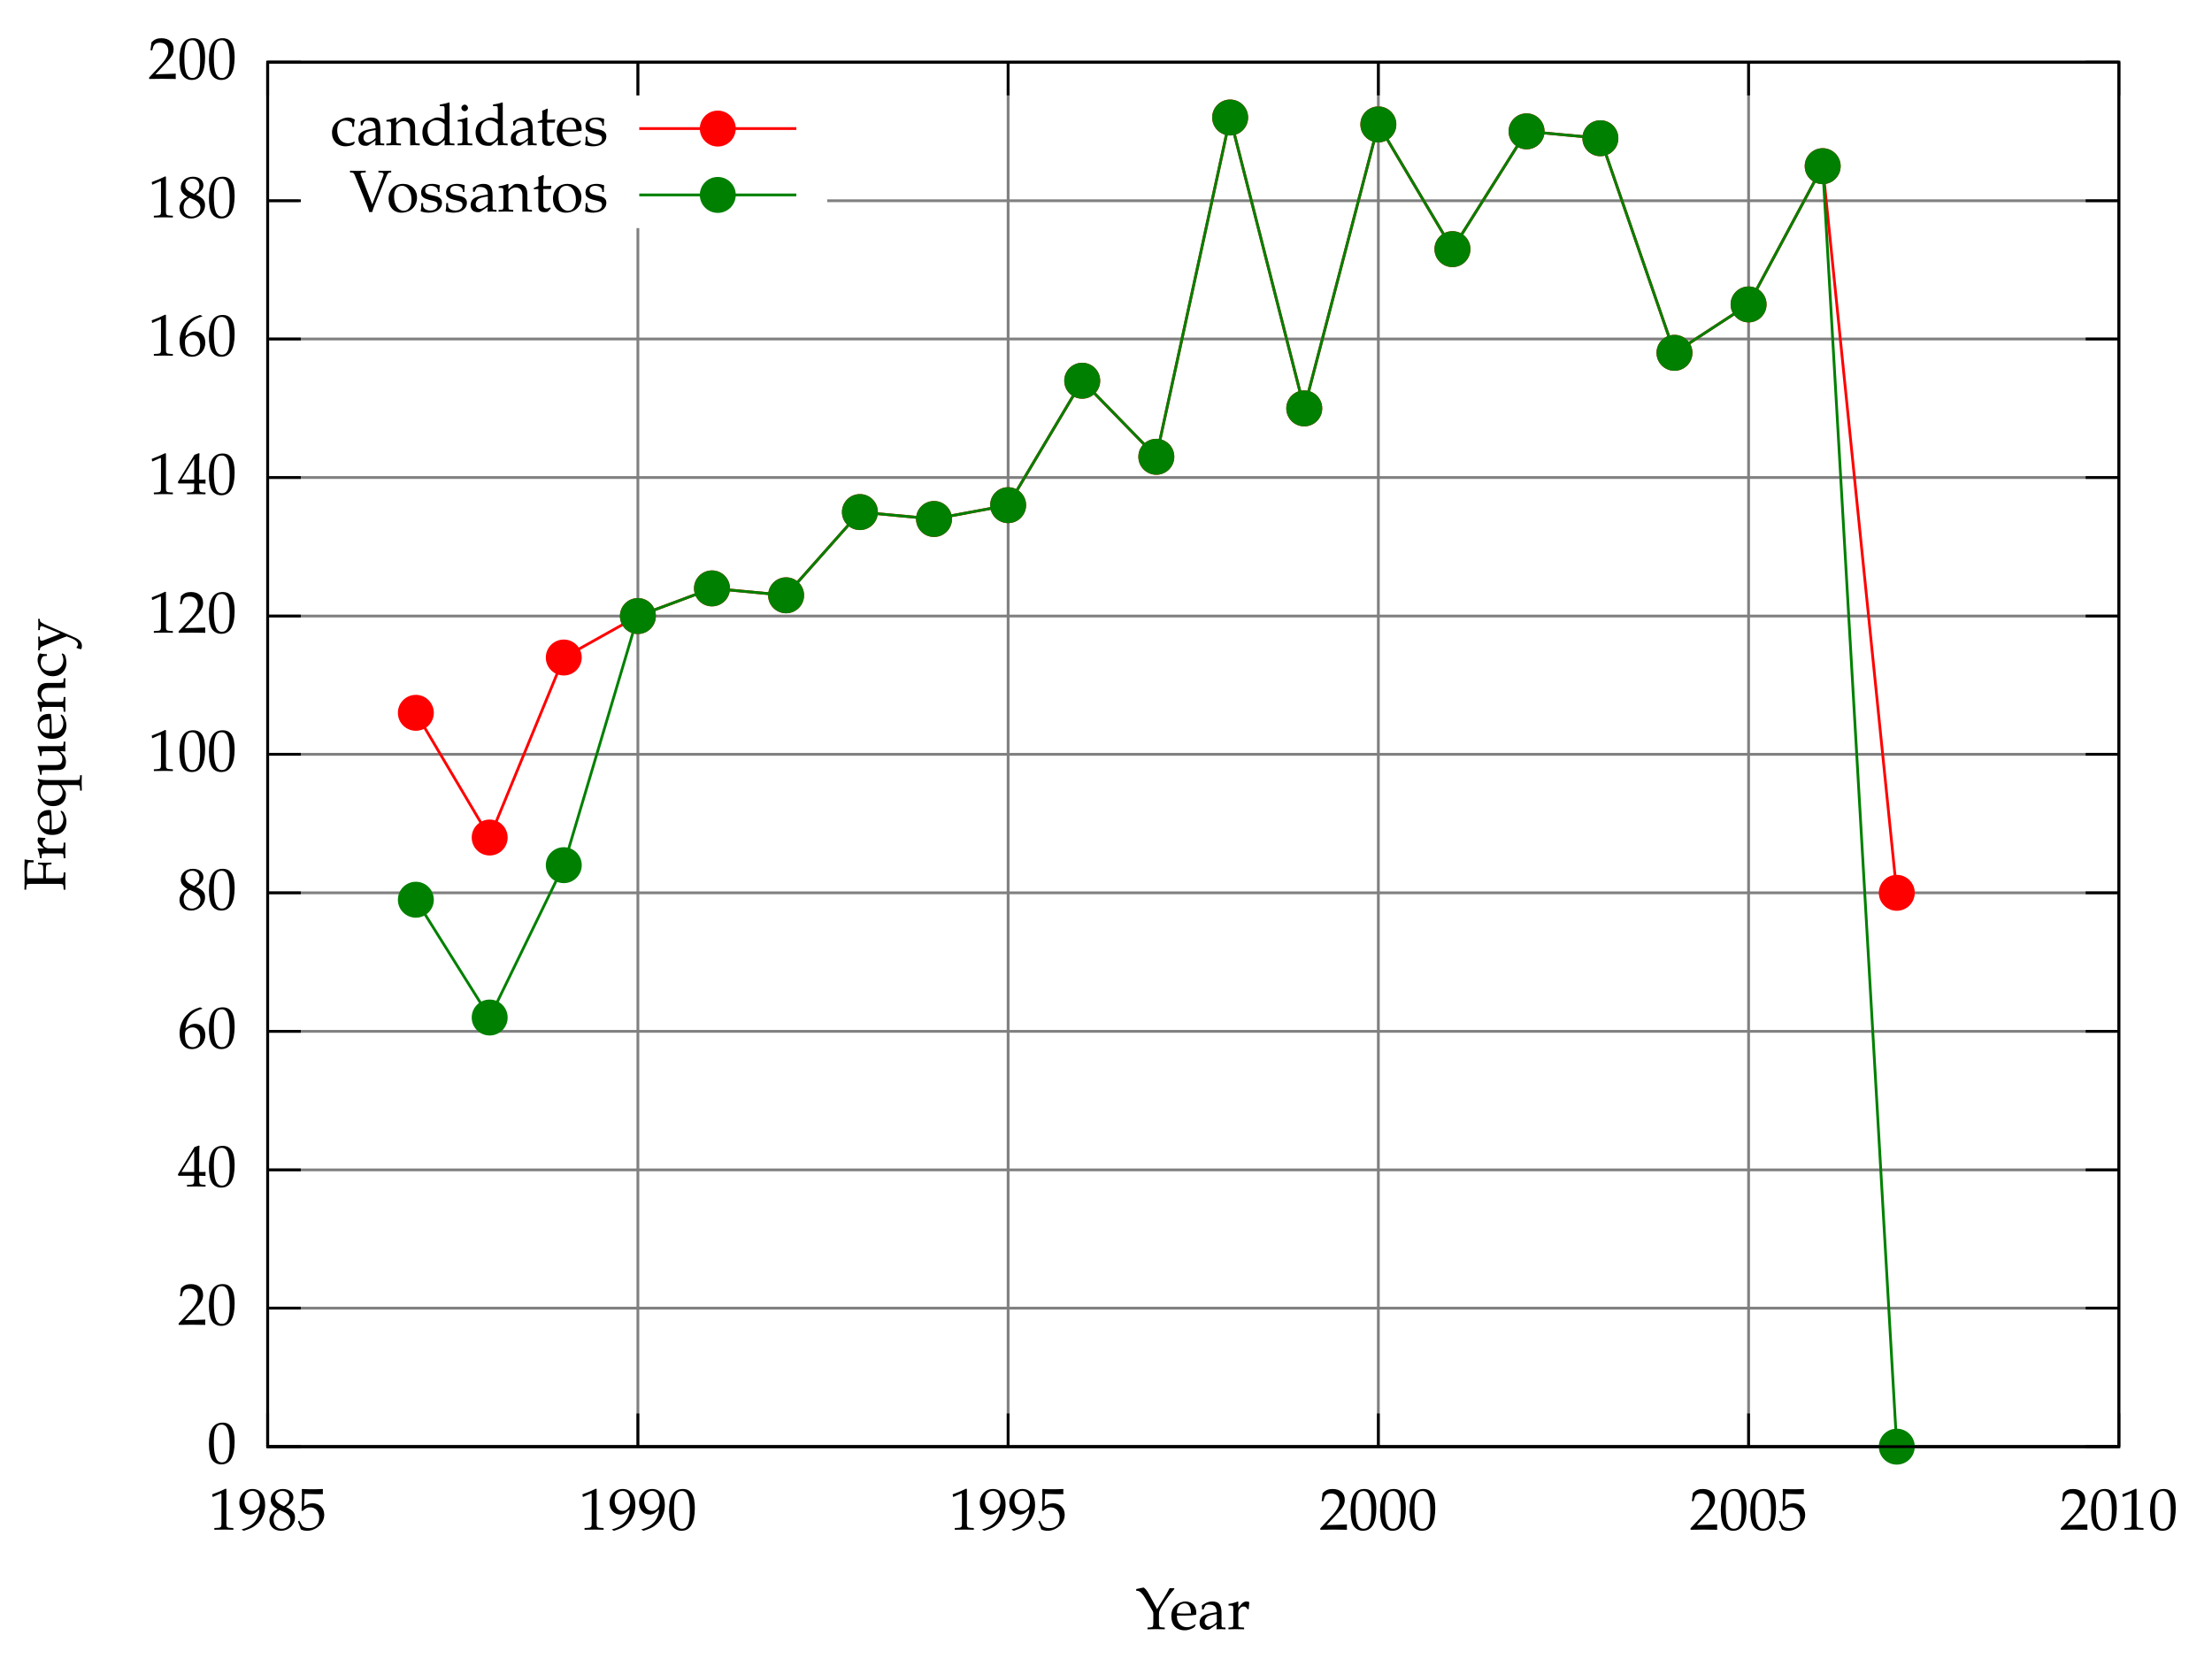
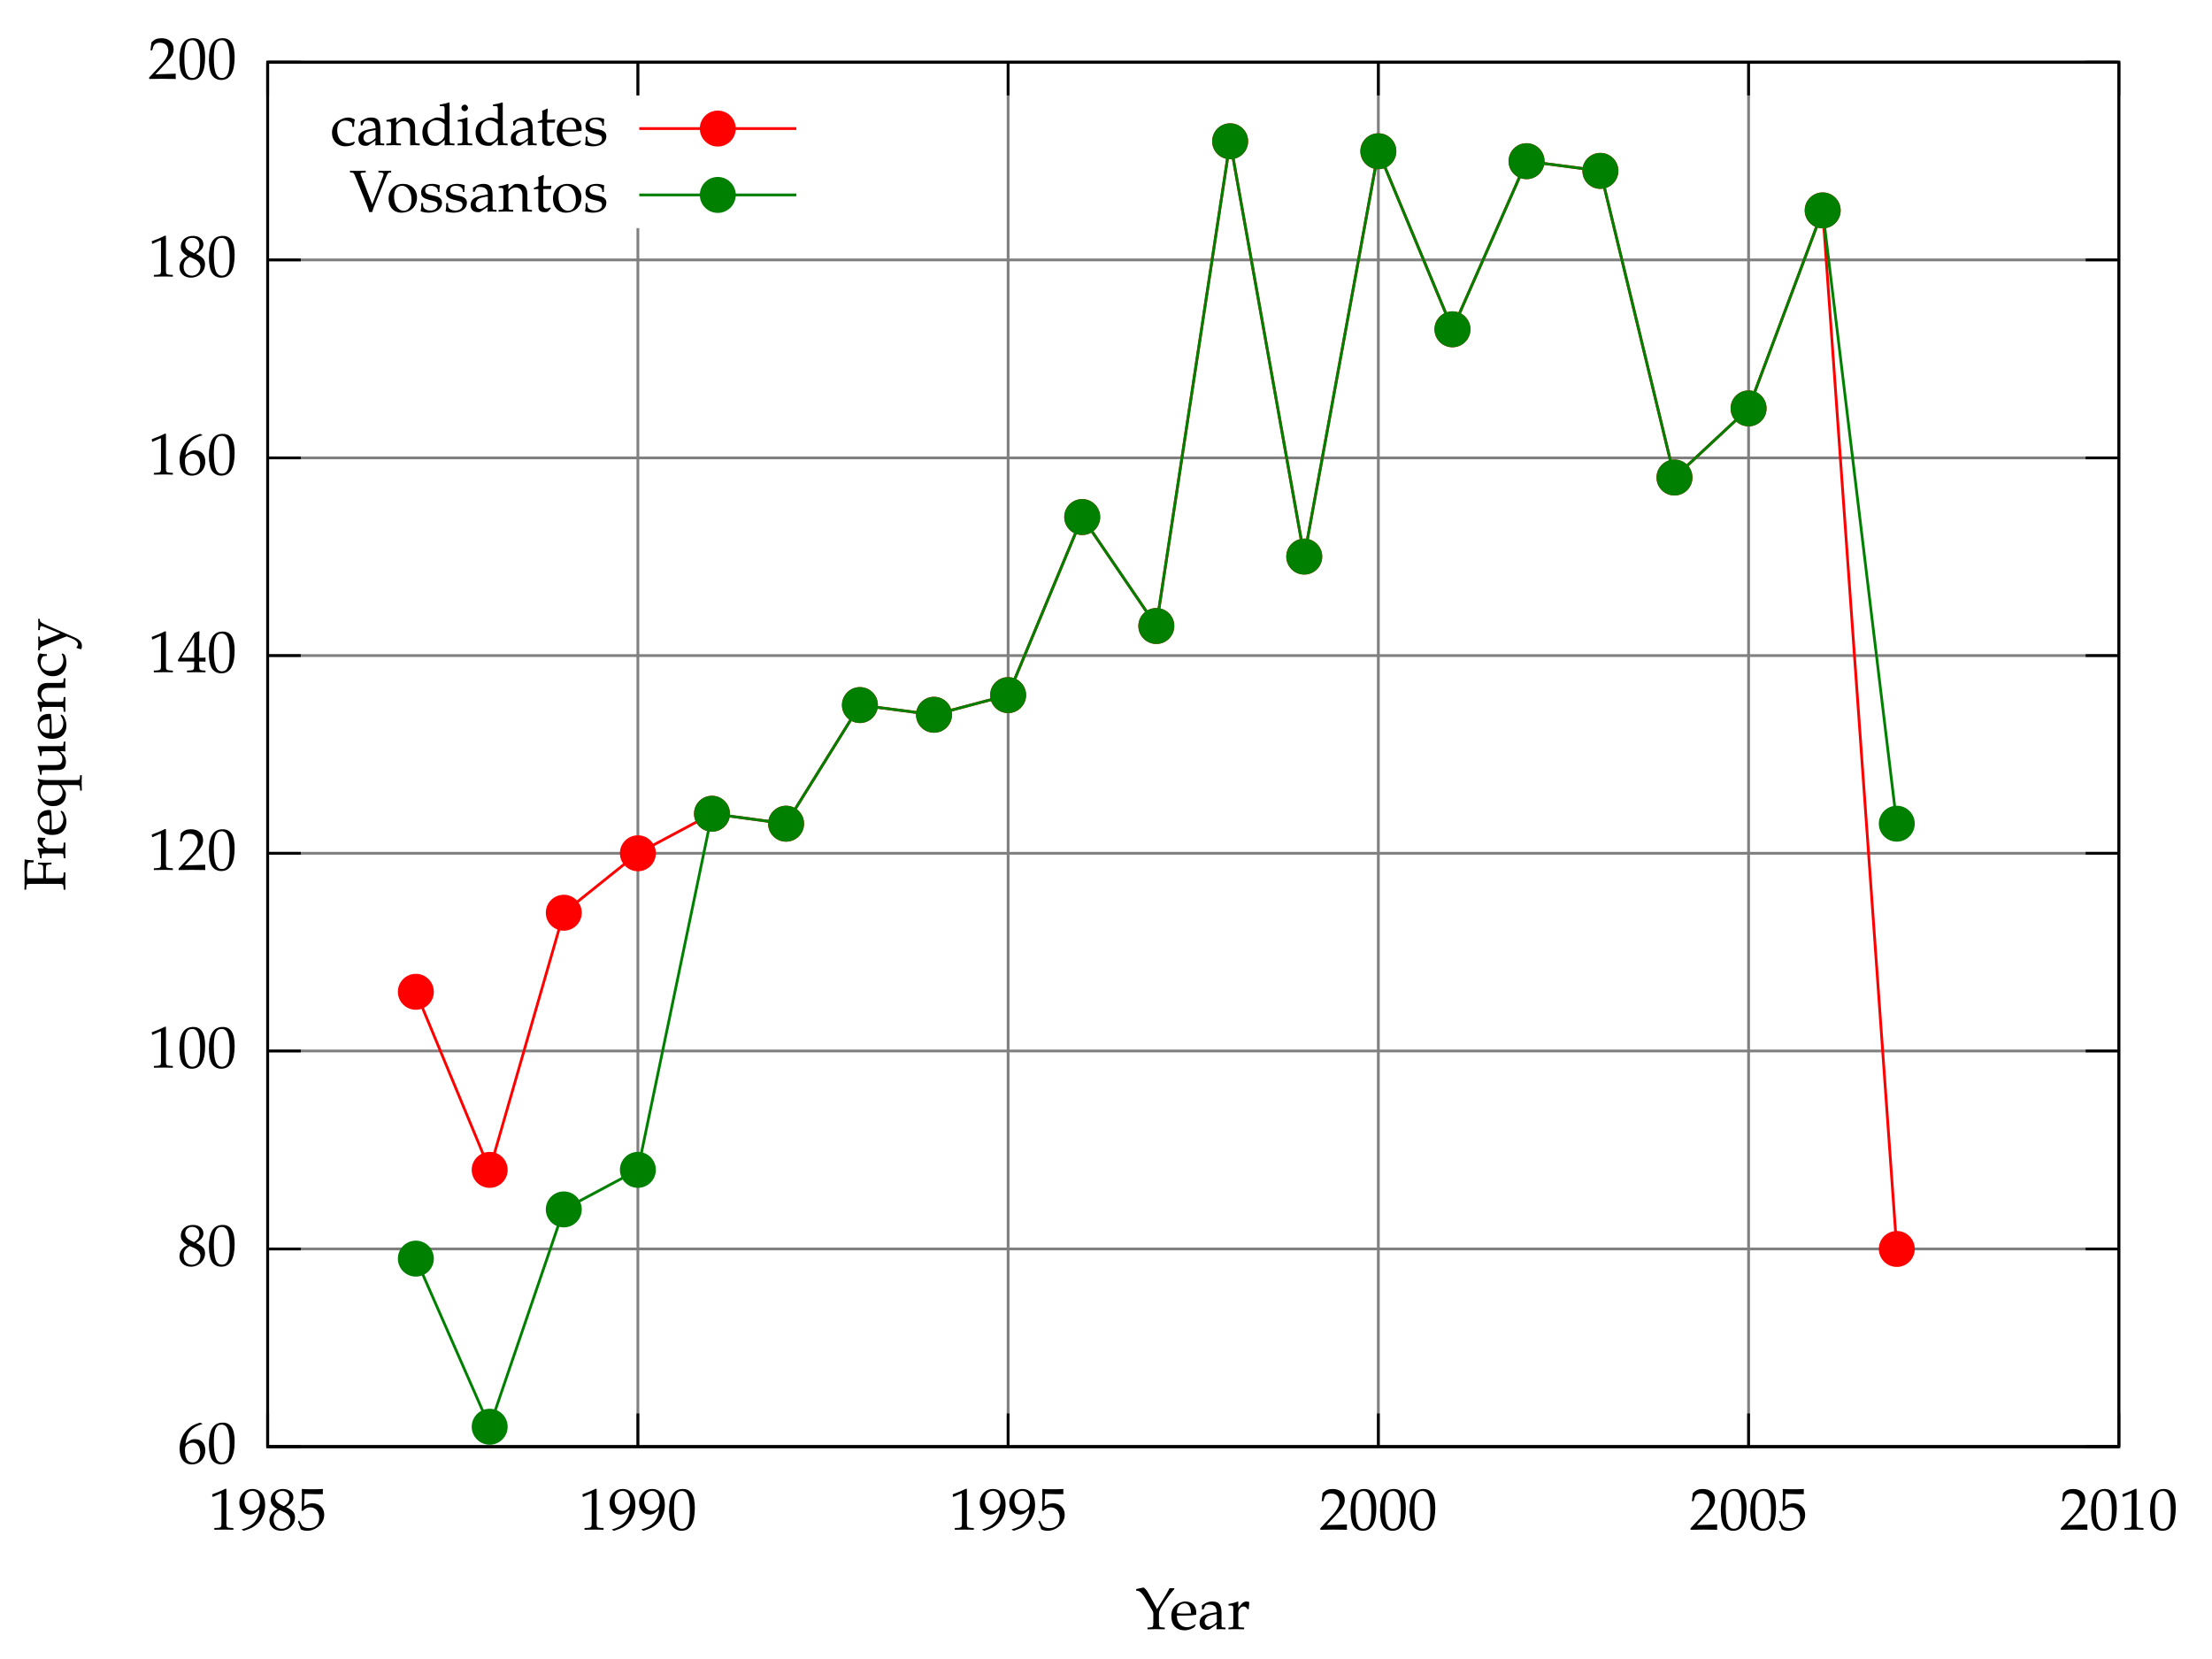
<svg xmlns="http://www.w3.org/2000/svg" xmlns:xlink="http://www.w3.org/1999/xlink" viewBox="0 0 800 600">
  <g id="gnuplot_canvas">
    <rect x="0" y="0" width="800" height="600" fill="none" />
    <defs>
      <circle id="gpDot" r="0.5" stroke-width="0.5" />
      <path id="gpPt0" stroke-width="0.167" stroke="currentColor" d="M-1,0 h2 M0,-1 v2" />
      <path id="gpPt1" stroke-width="0.167" stroke="currentColor" d="M-1,-1 L1,1 M1,-1 L-1,1" />
      <path id="gpPt2" stroke-width="0.167" stroke="currentColor" d="M-1,0 L1,0 M0,-1 L0,1 M-1,-1 L1,1 M-1,1 L1,-1" />
      <rect id="gpPt3" stroke-width="0.167" stroke="currentColor" x="-1" y="-1" width="2" height="2" />
      <rect id="gpPt4" stroke-width="0.167" stroke="currentColor" fill="currentColor" x="-1" y="-1" width="2" height="2" />
      <circle id="gpPt5" stroke-width="0.167" stroke="currentColor" cx="0" cy="0" r="1" />
      <use xlink:href="#gpPt5" id="gpPt6" fill="currentColor" stroke="none" />
      <path id="gpPt7" stroke-width="0.167" stroke="currentColor" d="M0,-1.33 L-1.33,0.67 L1.33,0.67 z" />
      <use xlink:href="#gpPt7" id="gpPt8" fill="currentColor" stroke="none" />
      <use xlink:href="#gpPt7" id="gpPt9" stroke="currentColor" transform="rotate(180)" />
      <use xlink:href="#gpPt9" id="gpPt10" fill="currentColor" stroke="none" />
      <use xlink:href="#gpPt3" id="gpPt11" stroke="currentColor" transform="rotate(45)" />
      <use xlink:href="#gpPt11" id="gpPt12" fill="currentColor" stroke="none" />
      <filter id="greybox" filterUnits="objectBoundingBox" x="0" y="0" height="1" width="1">
        <feFlood flood-color="lightgrey" flood-opacity="1" result="grey" />
        <feComposite in="SourceGraphic" in2="grey" operator="atop" />
      </filter>
    </defs>
    <g style="fill:none; color:white; stroke:black; stroke-width:1.00; stroke-linecap:butt; stroke-linejoin:miter">
</g>
    <g style="fill:none; color:black; stroke:currentColor; stroke-width:1.00; stroke-linecap:butt; stroke-linejoin:miter">
</g>
    <g style="fill:none; color:red; stroke:currentColor; stroke-width:1.00; stroke-linecap:butt; stroke-linejoin:miter">
      <path stroke="gray" class="gridline" d="M96.8,523.2 L766.3,523.2  " />
    </g>
    <g style="fill:none; color:black; stroke:currentColor; stroke-width:1.00; stroke-linecap:butt; stroke-linejoin:miter">
      <path stroke="black" d="M96.8,523.2 L108.8,523.2 M766.3,523.2 L754.3,523.2  " />
      <g transform="translate(85.6,529.2)" style="stroke:none; fill:black; font-family:Palatino Linotype, Book Antiqua, Palatino, FreeSerif, serif; font-size:16.00pt; text-anchor:end">
        <text>
-           <tspan> 0</tspan>
-         </text>
-       </g>
-     </g>
-     <g style="fill:none; color:red; stroke:currentColor; stroke-width:1.00; stroke-linecap:butt; stroke-linejoin:miter">
-       <path stroke="gray" class="gridline" d="M96.8,473.1 L766.3,473.1  " />
-     </g>
-     <g style="fill:none; color:black; stroke:currentColor; stroke-width:1.00; stroke-linecap:butt; stroke-linejoin:miter">
-       <path stroke="black" d="M96.8,473.1 L108.8,473.1 M766.3,473.1 L754.3,473.1  " />
-       <g transform="translate(85.6,479.1)" style="stroke:none; fill:black; font-family:Palatino Linotype, Book Antiqua, Palatino, FreeSerif, serif; font-size:16.00pt; text-anchor:end">
-         <text>
-           <tspan> 20</tspan>
-         </text>
-       </g>
-     </g>
-     <g style="fill:none; color:red; stroke:currentColor; stroke-width:1.00; stroke-linecap:butt; stroke-linejoin:miter">
-       <path stroke="gray" class="gridline" d="M96.8,423.1 L766.3,423.1  " />
-     </g>
-     <g style="fill:none; color:black; stroke:currentColor; stroke-width:1.00; stroke-linecap:butt; stroke-linejoin:miter">
-       <path stroke="black" d="M96.8,423.1 L108.8,423.1 M766.3,423.1 L754.3,423.1  " />
-       <g transform="translate(85.6,429.1)" style="stroke:none; fill:black; font-family:Palatino Linotype, Book Antiqua, Palatino, FreeSerif, serif; font-size:16.00pt; text-anchor:end">
-         <text>
-           <tspan> 40</tspan>
-         </text>
-       </g>
-     </g>
-     <g style="fill:none; color:red; stroke:currentColor; stroke-width:1.00; stroke-linecap:butt; stroke-linejoin:miter">
-       <path stroke="gray" class="gridline" d="M96.8,373.0 L766.3,373.0  " />
-     </g>
-     <g style="fill:none; color:black; stroke:currentColor; stroke-width:1.00; stroke-linecap:butt; stroke-linejoin:miter">
-       <path stroke="black" d="M96.8,373.0 L108.8,373.0 M766.3,373.0 L754.3,373.0  " />
-       <g transform="translate(85.6,379.0)" style="stroke:none; fill:black; font-family:Palatino Linotype, Book Antiqua, Palatino, FreeSerif, serif; font-size:16.00pt; text-anchor:end">
-         <text>
          <tspan> 60</tspan>
        </text>
      </g>
    </g>
    <g style="fill:none; color:red; stroke:currentColor; stroke-width:1.00; stroke-linecap:butt; stroke-linejoin:miter">
-       <path stroke="gray" class="gridline" d="M96.8,322.9 L766.3,322.9  " />
-     </g>
-     <g style="fill:none; color:black; stroke:currentColor; stroke-width:1.00; stroke-linecap:butt; stroke-linejoin:miter">
-       <path stroke="black" d="M96.8,322.9 L108.8,322.9 M766.3,322.9 L754.3,322.9  " />
-       <g transform="translate(85.6,328.9)" style="stroke:none; fill:black; font-family:Palatino Linotype, Book Antiqua, Palatino, FreeSerif, serif; font-size:16.00pt; text-anchor:end">
+       <path stroke="gray" class="gridline" d="M96.8,451.7 L766.3,451.7  " />
+     </g>
+     <g style="fill:none; color:black; stroke:currentColor; stroke-width:1.00; stroke-linecap:butt; stroke-linejoin:miter">
+       <path stroke="black" d="M96.8,451.7 L108.8,451.7 M766.3,451.7 L754.3,451.7  " />
+       <g transform="translate(85.6,457.7)" style="stroke:none; fill:black; font-family:Palatino Linotype, Book Antiqua, Palatino, FreeSerif, serif; font-size:16.00pt; text-anchor:end">
        <text>
          <tspan> 80</tspan>
        </text>
      </g>
    </g>
    <g style="fill:none; color:red; stroke:currentColor; stroke-width:1.00; stroke-linecap:butt; stroke-linejoin:miter">
-       <path stroke="gray" class="gridline" d="M96.8,272.8 L766.3,272.8  " />
-     </g>
-     <g style="fill:none; color:black; stroke:currentColor; stroke-width:1.00; stroke-linecap:butt; stroke-linejoin:miter">
-       <path stroke="black" d="M96.8,272.8 L108.8,272.8 M766.3,272.8 L754.3,272.8  " />
-       <g transform="translate(85.6,278.8)" style="stroke:none; fill:black; font-family:Palatino Linotype, Book Antiqua, Palatino, FreeSerif, serif; font-size:16.00pt; text-anchor:end">
+       <path stroke="gray" class="gridline" d="M96.8,380.1 L766.3,380.1  " />
+     </g>
+     <g style="fill:none; color:black; stroke:currentColor; stroke-width:1.00; stroke-linecap:butt; stroke-linejoin:miter">
+       <path stroke="black" d="M96.8,380.1 L108.8,380.1 M766.3,380.1 L754.3,380.1  " />
+       <g transform="translate(85.6,386.1)" style="stroke:none; fill:black; font-family:Palatino Linotype, Book Antiqua, Palatino, FreeSerif, serif; font-size:16.00pt; text-anchor:end">
        <text>
          <tspan> 100</tspan>
        </text>
      </g>
    </g>
    <g style="fill:none; color:red; stroke:currentColor; stroke-width:1.00; stroke-linecap:butt; stroke-linejoin:miter">
-       <path stroke="gray" class="gridline" d="M96.8,222.8 L766.3,222.8  " />
-     </g>
-     <g style="fill:none; color:black; stroke:currentColor; stroke-width:1.00; stroke-linecap:butt; stroke-linejoin:miter">
-       <path stroke="black" d="M96.8,222.8 L108.8,222.8 M766.3,222.8 L754.3,222.8  " />
-       <g transform="translate(85.6,228.8)" style="stroke:none; fill:black; font-family:Palatino Linotype, Book Antiqua, Palatino, FreeSerif, serif; font-size:16.00pt; text-anchor:end">
+       <path stroke="gray" class="gridline" d="M96.8,308.6 L766.3,308.6  " />
+     </g>
+     <g style="fill:none; color:black; stroke:currentColor; stroke-width:1.00; stroke-linecap:butt; stroke-linejoin:miter">
+       <path stroke="black" d="M96.8,308.6 L108.8,308.6 M766.3,308.6 L754.3,308.6  " />
+       <g transform="translate(85.6,314.6)" style="stroke:none; fill:black; font-family:Palatino Linotype, Book Antiqua, Palatino, FreeSerif, serif; font-size:16.00pt; text-anchor:end">
        <text>
          <tspan> 120</tspan>
        </text>
      </g>
    </g>
    <g style="fill:none; color:red; stroke:currentColor; stroke-width:1.00; stroke-linecap:butt; stroke-linejoin:miter">
-       <path stroke="gray" class="gridline" d="M96.8,172.7 L766.3,172.7  " />
-     </g>
-     <g style="fill:none; color:black; stroke:currentColor; stroke-width:1.00; stroke-linecap:butt; stroke-linejoin:miter">
-       <path stroke="black" d="M96.8,172.7 L108.8,172.7 M766.3,172.7 L754.3,172.7  " />
-       <g transform="translate(85.6,178.7)" style="stroke:none; fill:black; font-family:Palatino Linotype, Book Antiqua, Palatino, FreeSerif, serif; font-size:16.00pt; text-anchor:end">
+       <path stroke="gray" class="gridline" d="M96.8,237.1 L766.3,237.1  " />
+     </g>
+     <g style="fill:none; color:black; stroke:currentColor; stroke-width:1.00; stroke-linecap:butt; stroke-linejoin:miter">
+       <path stroke="black" d="M96.8,237.1 L108.8,237.1 M766.3,237.1 L754.3,237.1  " />
+       <g transform="translate(85.6,243.1)" style="stroke:none; fill:black; font-family:Palatino Linotype, Book Antiqua, Palatino, FreeSerif, serif; font-size:16.00pt; text-anchor:end">
        <text>
          <tspan> 140</tspan>
        </text>
      </g>
    </g>
    <g style="fill:none; color:red; stroke:currentColor; stroke-width:1.00; stroke-linecap:butt; stroke-linejoin:miter">
-       <path stroke="gray" class="gridline" d="M96.8,122.6 L766.3,122.6  " />
-     </g>
-     <g style="fill:none; color:black; stroke:currentColor; stroke-width:1.00; stroke-linecap:butt; stroke-linejoin:miter">
-       <path stroke="black" d="M96.8,122.6 L108.8,122.6 M766.3,122.6 L754.3,122.6  " />
-       <g transform="translate(85.6,128.6)" style="stroke:none; fill:black; font-family:Palatino Linotype, Book Antiqua, Palatino, FreeSerif, serif; font-size:16.00pt; text-anchor:end">
+       <path stroke="gray" class="gridline" d="M96.8,165.6 L766.3,165.6  " />
+     </g>
+     <g style="fill:none; color:black; stroke:currentColor; stroke-width:1.00; stroke-linecap:butt; stroke-linejoin:miter">
+       <path stroke="black" d="M96.8,165.6 L108.8,165.6 M766.3,165.6 L754.3,165.6  " />
+       <g transform="translate(85.6,171.6)" style="stroke:none; fill:black; font-family:Palatino Linotype, Book Antiqua, Palatino, FreeSerif, serif; font-size:16.00pt; text-anchor:end">
        <text>
          <tspan> 160</tspan>
        </text>
      </g>
    </g>
    <g style="fill:none; color:red; stroke:currentColor; stroke-width:1.00; stroke-linecap:butt; stroke-linejoin:miter">
-       <path stroke="gray" class="gridline" d="M96.8,72.6 L108.0,72.6 M299.2,72.6 L766.3,72.6  " />
-     </g>
-     <g style="fill:none; color:black; stroke:currentColor; stroke-width:1.00; stroke-linecap:butt; stroke-linejoin:miter">
-       <path stroke="black" d="M96.8,72.6 L108.8,72.6 M766.3,72.6 L754.3,72.6  " />
-       <g transform="translate(85.6,78.6)" style="stroke:none; fill:black; font-family:Palatino Linotype, Book Antiqua, Palatino, FreeSerif, serif; font-size:16.00pt; text-anchor:end">
+       <path stroke="gray" class="gridline" d="M96.8,94.0 L766.3,94.0  " />
+     </g>
+     <g style="fill:none; color:black; stroke:currentColor; stroke-width:1.00; stroke-linecap:butt; stroke-linejoin:miter">
+       <path stroke="black" d="M96.8,94.0 L108.8,94.0 M766.3,94.0 L754.3,94.0  " />
+       <g transform="translate(85.6,100.0)" style="stroke:none; fill:black; font-family:Palatino Linotype, Book Antiqua, Palatino, FreeSerif, serif; font-size:16.00pt; text-anchor:end">
        <text>
          <tspan> 180</tspan>
        </text>
      </g>
    </g>
    <g style="fill:none; color:red; stroke:currentColor; stroke-width:1.00; stroke-linecap:butt; stroke-linejoin:miter">
      <path stroke="gray" class="gridline" d="M96.8,22.5 L766.3,22.5  " />
    </g>
    <g style="fill:none; color:black; stroke:currentColor; stroke-width:1.00; stroke-linecap:butt; stroke-linejoin:miter">
      <path stroke="black" d="M96.8,22.5 L108.8,22.5 M766.3,22.5 L754.3,22.5  " />
      <g transform="translate(85.6,28.5)" style="stroke:none; fill:black; font-family:Palatino Linotype, Book Antiqua, Palatino, FreeSerif, serif; font-size:16.00pt; text-anchor:end">
        <text>
          <tspan> 200</tspan>
        </text>
      </g>
    </g>
    <g style="fill:none; color:red; stroke:currentColor; stroke-width:1.00; stroke-linecap:butt; stroke-linejoin:miter">
      <path stroke="gray" class="gridline" d="M96.8,523.2 L96.8,22.5  " />
    </g>
    <g style="fill:none; color:black; stroke:currentColor; stroke-width:1.00; stroke-linecap:butt; stroke-linejoin:miter">
      <path stroke="black" d="M96.8,523.2 L96.8,511.2 M96.8,22.5 L96.8,34.5  " />
      <g transform="translate(96.8,553.2)" style="stroke:none; fill:black; font-family:Palatino Linotype, Book Antiqua, Palatino, FreeSerif, serif; font-size:16.00pt; text-anchor:middle">
        <text>
          <tspan> 1985</tspan>
        </text>
      </g>
    </g>
    <g style="fill:none; color:red; stroke:currentColor; stroke-width:1.00; stroke-linecap:butt; stroke-linejoin:miter">
      <path stroke="gray" class="gridline" d="M230.7,523.2 L230.7,82.5 M230.7,34.5 L230.7,22.5  " />
    </g>
    <g style="fill:none; color:black; stroke:currentColor; stroke-width:1.00; stroke-linecap:butt; stroke-linejoin:miter">
      <path stroke="black" d="M230.7,523.2 L230.7,511.2 M230.7,22.5 L230.7,34.5  " />
      <g transform="translate(230.7,553.2)" style="stroke:none; fill:black; font-family:Palatino Linotype, Book Antiqua, Palatino, FreeSerif, serif; font-size:16.00pt; text-anchor:middle">
        <text>
          <tspan> 1990</tspan>
        </text>
      </g>
    </g>
    <g style="fill:none; color:red; stroke:currentColor; stroke-width:1.00; stroke-linecap:butt; stroke-linejoin:miter">
      <path stroke="gray" class="gridline" d="M364.6,523.2 L364.6,22.5  " />
    </g>
    <g style="fill:none; color:black; stroke:currentColor; stroke-width:1.00; stroke-linecap:butt; stroke-linejoin:miter">
      <path stroke="black" d="M364.6,523.2 L364.6,511.2 M364.6,22.5 L364.6,34.5  " />
      <g transform="translate(364.6,553.2)" style="stroke:none; fill:black; font-family:Palatino Linotype, Book Antiqua, Palatino, FreeSerif, serif; font-size:16.00pt; text-anchor:middle">
        <text>
          <tspan> 1995</tspan>
        </text>
      </g>
    </g>
    <g style="fill:none; color:red; stroke:currentColor; stroke-width:1.00; stroke-linecap:butt; stroke-linejoin:miter">
      <path stroke="gray" class="gridline" d="M498.5,523.2 L498.5,22.5  " />
    </g>
    <g style="fill:none; color:black; stroke:currentColor; stroke-width:1.00; stroke-linecap:butt; stroke-linejoin:miter">
      <path stroke="black" d="M498.5,523.2 L498.5,511.2 M498.5,22.5 L498.5,34.5  " />
      <g transform="translate(498.5,553.2)" style="stroke:none; fill:black; font-family:Palatino Linotype, Book Antiqua, Palatino, FreeSerif, serif; font-size:16.00pt; text-anchor:middle">
        <text>
          <tspan> 2000</tspan>
        </text>
      </g>
    </g>
    <g style="fill:none; color:red; stroke:currentColor; stroke-width:1.00; stroke-linecap:butt; stroke-linejoin:miter">
      <path stroke="gray" class="gridline" d="M632.4,523.2 L632.4,22.5  " />
    </g>
    <g style="fill:none; color:black; stroke:currentColor; stroke-width:1.00; stroke-linecap:butt; stroke-linejoin:miter">
      <path stroke="black" d="M632.4,523.2 L632.4,511.2 M632.4,22.5 L632.4,34.5  " />
      <g transform="translate(632.4,553.2)" style="stroke:none; fill:black; font-family:Palatino Linotype, Book Antiqua, Palatino, FreeSerif, serif; font-size:16.00pt; text-anchor:middle">
        <text>
          <tspan> 2005</tspan>
        </text>
      </g>
    </g>
    <g style="fill:none; color:red; stroke:currentColor; stroke-width:1.00; stroke-linecap:butt; stroke-linejoin:miter">
      <path stroke="gray" class="gridline" d="M766.3,523.2 L766.3,22.5  " />
    </g>
    <g style="fill:none; color:black; stroke:currentColor; stroke-width:1.00; stroke-linecap:butt; stroke-linejoin:miter">
      <path stroke="black" d="M766.3,523.2 L766.3,511.2 M766.3,22.5 L766.3,34.5  " />
      <g transform="translate(766.3,553.2)" style="stroke:none; fill:black; font-family:Palatino Linotype, Book Antiqua, Palatino, FreeSerif, serif; font-size:16.00pt; text-anchor:middle">
        <text>
          <tspan> 2010</tspan>
        </text>
      </g>
      <path stroke="black" d="M96.8,22.5 L96.8,523.2 L766.3,523.2 L766.3,22.5 L96.8,22.5 Z  " />
      <g transform="translate(23.6,272.9) rotate(270)" style="stroke:none; fill:black; font-family:Palatino Linotype, Book Antiqua, Palatino, FreeSerif, serif; font-size:16.00pt; text-anchor:middle">
        <text>
          <tspan>Frequency</tspan>
        </text>
      </g>
      <g transform="translate(431.5,589.2)" style="stroke:none; fill:black; font-family:Palatino Linotype, Book Antiqua, Palatino, FreeSerif, serif; font-size:16.00pt; text-anchor:middle">
        <text>
          <tspan>Year</tspan>
        </text>
      </g>
    </g>
    <g id="gnuplot_plot_1">
      <g style="fill:none; color:red; stroke:currentColor; stroke-width:1.00; stroke-linecap:butt; stroke-linejoin:miter">
        <g transform="translate(220.0,52.5)" style="stroke:none; fill:black; font-family:Palatino Linotype, Book Antiqua, Palatino, FreeSerif, serif; font-size:16.00pt; text-anchor:end">
          <text>
            <tspan>candidates</tspan>
          </text>
        </g>
-         <path d="M231.2,46.5 L288.0,46.5 M150.4,257.8 L177.1,302.9 L203.9,237.8 L230.7,222.8 L257.5,212.8 L284.3,215.3    L311.0,185.2 L337.8,187.7 L364.6,182.7 L391.4,137.7 L418.2,165.2 L444.9,42.5 L471.7,147.7 L498.5,45.0    L525.3,90.1 L552.1,47.5 L578.8,50.0 L605.6,127.6 L632.4,110.1 L659.2,60.1 L686.0,322.9  " />
-         <use xlink:href="#gpPt6" transform="translate(150.4,257.8) scale(6.00)" />
-         <use xlink:href="#gpPt6" transform="translate(177.1,302.9) scale(6.00)" />
-         <use xlink:href="#gpPt6" transform="translate(203.9,237.8) scale(6.00)" />
-         <use xlink:href="#gpPt6" transform="translate(230.7,222.8) scale(6.00)" />
-         <use xlink:href="#gpPt6" transform="translate(257.5,212.8) scale(6.00)" />
-         <use xlink:href="#gpPt6" transform="translate(284.3,215.3) scale(6.00)" />
-         <use xlink:href="#gpPt6" transform="translate(311.0,185.2) scale(6.00)" />
-         <use xlink:href="#gpPt6" transform="translate(337.8,187.7) scale(6.00)" />
-         <use xlink:href="#gpPt6" transform="translate(364.6,182.7) scale(6.00)" />
-         <use xlink:href="#gpPt6" transform="translate(391.4,137.7) scale(6.00)" />
-         <use xlink:href="#gpPt6" transform="translate(418.2,165.2) scale(6.00)" />
-         <use xlink:href="#gpPt6" transform="translate(444.9,42.5) scale(6.00)" />
-         <use xlink:href="#gpPt6" transform="translate(471.7,147.7) scale(6.00)" />
-         <use xlink:href="#gpPt6" transform="translate(498.5,45.0) scale(6.00)" />
-         <use xlink:href="#gpPt6" transform="translate(525.3,90.1) scale(6.00)" />
-         <use xlink:href="#gpPt6" transform="translate(552.1,47.5) scale(6.00)" />
-         <use xlink:href="#gpPt6" transform="translate(578.8,50.0) scale(6.00)" />
-         <use xlink:href="#gpPt6" transform="translate(605.6,127.6) scale(6.00)" />
-         <use xlink:href="#gpPt6" transform="translate(632.4,110.1) scale(6.00)" />
-         <use xlink:href="#gpPt6" transform="translate(659.2,60.1) scale(6.00)" />
-         <use xlink:href="#gpPt6" transform="translate(686.0,322.9) scale(6.00)" />
+         <path d="M231.2,46.5 L288.0,46.5 M150.4,358.7 L177.1,423.1 L203.9,330.1 L230.7,308.6 L257.5,294.3 L284.3,297.9    L311.0,255.0 L337.8,258.5 L364.6,251.4 L391.4,187.0 L418.2,226.4 L444.9,51.1 L471.7,201.3 L498.5,54.7    L525.3,119.1 L552.1,58.3 L578.8,61.8 L605.6,172.7 L632.4,147.7 L659.2,76.1 L686.0,451.7  " />
+         <use xlink:href="#gpPt6" transform="translate(150.4,358.7) scale(6.00)" />
+         <use xlink:href="#gpPt6" transform="translate(177.1,423.1) scale(6.00)" />
+         <use xlink:href="#gpPt6" transform="translate(203.9,330.1) scale(6.00)" />
+         <use xlink:href="#gpPt6" transform="translate(230.7,308.6) scale(6.00)" />
+         <use xlink:href="#gpPt6" transform="translate(257.5,294.3) scale(6.00)" />
+         <use xlink:href="#gpPt6" transform="translate(284.3,297.9) scale(6.00)" />
+         <use xlink:href="#gpPt6" transform="translate(311.0,255.0) scale(6.00)" />
+         <use xlink:href="#gpPt6" transform="translate(337.8,258.5) scale(6.00)" />
+         <use xlink:href="#gpPt6" transform="translate(364.6,251.4) scale(6.00)" />
+         <use xlink:href="#gpPt6" transform="translate(391.4,187.0) scale(6.00)" />
+         <use xlink:href="#gpPt6" transform="translate(418.2,226.4) scale(6.00)" />
+         <use xlink:href="#gpPt6" transform="translate(444.9,51.1) scale(6.00)" />
+         <use xlink:href="#gpPt6" transform="translate(471.7,201.3) scale(6.00)" />
+         <use xlink:href="#gpPt6" transform="translate(498.5,54.7) scale(6.00)" />
+         <use xlink:href="#gpPt6" transform="translate(525.3,119.1) scale(6.00)" />
+         <use xlink:href="#gpPt6" transform="translate(552.1,58.3) scale(6.00)" />
+         <use xlink:href="#gpPt6" transform="translate(578.8,61.8) scale(6.00)" />
+         <use xlink:href="#gpPt6" transform="translate(605.6,172.7) scale(6.00)" />
+         <use xlink:href="#gpPt6" transform="translate(632.4,147.7) scale(6.00)" />
+         <use xlink:href="#gpPt6" transform="translate(659.2,76.1) scale(6.00)" />
+         <use xlink:href="#gpPt6" transform="translate(686.0,451.7) scale(6.00)" />
        <use xlink:href="#gpPt6" transform="translate(259.6,46.5) scale(6.00)" />
      </g>
    </g>
    <g id="gnuplot_plot_2">
      <g style="fill:none; color:green; stroke:currentColor; stroke-width:1.00; stroke-linecap:butt; stroke-linejoin:miter">
        <g transform="translate(220.0,76.5)" style="stroke:none; fill:black; font-family:Palatino Linotype, Book Antiqua, Palatino, FreeSerif, serif; font-size:16.00pt; text-anchor:end">
          <text>
            <tspan>Vossantos</tspan>
          </text>
        </g>
-         <path d="M231.2,70.5 L288.0,70.5 M150.4,325.4 L177.1,368.0 L203.9,312.9 L230.7,222.8 L257.5,212.8 L284.3,215.3    L311.0,185.2 L337.8,187.7 L364.6,182.7 L391.4,137.7 L418.2,165.2 L444.9,42.5 L471.7,147.7 L498.5,45.0    L525.3,90.1 L552.1,47.5 L578.8,50.0 L605.6,127.6 L632.4,110.1 L659.2,60.1 L686.0,523.2  " />
-         <use xlink:href="#gpPt6" transform="translate(150.4,325.4) scale(6.00)" />
-         <use xlink:href="#gpPt6" transform="translate(177.1,368.0) scale(6.00)" />
-         <use xlink:href="#gpPt6" transform="translate(203.9,312.9) scale(6.00)" />
-         <use xlink:href="#gpPt6" transform="translate(230.7,222.8) scale(6.00)" />
-         <use xlink:href="#gpPt6" transform="translate(257.5,212.8) scale(6.00)" />
-         <use xlink:href="#gpPt6" transform="translate(284.3,215.3) scale(6.00)" />
-         <use xlink:href="#gpPt6" transform="translate(311.0,185.2) scale(6.00)" />
-         <use xlink:href="#gpPt6" transform="translate(337.8,187.7) scale(6.00)" />
-         <use xlink:href="#gpPt6" transform="translate(364.6,182.7) scale(6.00)" />
-         <use xlink:href="#gpPt6" transform="translate(391.4,137.7) scale(6.00)" />
-         <use xlink:href="#gpPt6" transform="translate(418.2,165.2) scale(6.00)" />
-         <use xlink:href="#gpPt6" transform="translate(444.9,42.5) scale(6.00)" />
-         <use xlink:href="#gpPt6" transform="translate(471.7,147.7) scale(6.00)" />
-         <use xlink:href="#gpPt6" transform="translate(498.5,45.0) scale(6.00)" />
-         <use xlink:href="#gpPt6" transform="translate(525.3,90.1) scale(6.00)" />
-         <use xlink:href="#gpPt6" transform="translate(552.1,47.5) scale(6.00)" />
-         <use xlink:href="#gpPt6" transform="translate(578.8,50.0) scale(6.00)" />
-         <use xlink:href="#gpPt6" transform="translate(605.6,127.6) scale(6.00)" />
-         <use xlink:href="#gpPt6" transform="translate(632.4,110.1) scale(6.00)" />
-         <use xlink:href="#gpPt6" transform="translate(659.2,60.1) scale(6.00)" />
-         <use xlink:href="#gpPt6" transform="translate(686.0,523.2) scale(6.00)" />
+         <path d="M231.2,70.5 L288.0,70.5 M150.4,455.2 L177.1,516.0 L203.9,437.4 L230.7,423.1 L257.5,294.3 L284.3,297.9    L311.0,255.0 L337.8,258.5 L364.6,251.4 L391.4,187.0 L418.2,226.4 L444.9,51.1 L471.7,201.3 L498.5,54.7    L525.3,119.1 L552.1,58.3 L578.8,61.8 L605.6,172.7 L632.4,147.7 L659.2,76.1 L686.0,297.9  " />
+         <use xlink:href="#gpPt6" transform="translate(150.4,455.2) scale(6.00)" />
+         <use xlink:href="#gpPt6" transform="translate(177.1,516.0) scale(6.00)" />
+         <use xlink:href="#gpPt6" transform="translate(203.9,437.4) scale(6.00)" />
+         <use xlink:href="#gpPt6" transform="translate(230.7,423.1) scale(6.00)" />
+         <use xlink:href="#gpPt6" transform="translate(257.5,294.3) scale(6.00)" />
+         <use xlink:href="#gpPt6" transform="translate(284.3,297.9) scale(6.00)" />
+         <use xlink:href="#gpPt6" transform="translate(311.0,255.0) scale(6.00)" />
+         <use xlink:href="#gpPt6" transform="translate(337.8,258.5) scale(6.00)" />
+         <use xlink:href="#gpPt6" transform="translate(364.6,251.4) scale(6.00)" />
+         <use xlink:href="#gpPt6" transform="translate(391.4,187.0) scale(6.00)" />
+         <use xlink:href="#gpPt6" transform="translate(418.2,226.4) scale(6.00)" />
+         <use xlink:href="#gpPt6" transform="translate(444.9,51.1) scale(6.00)" />
+         <use xlink:href="#gpPt6" transform="translate(471.7,201.3) scale(6.00)" />
+         <use xlink:href="#gpPt6" transform="translate(498.5,54.7) scale(6.00)" />
+         <use xlink:href="#gpPt6" transform="translate(525.3,119.1) scale(6.00)" />
+         <use xlink:href="#gpPt6" transform="translate(552.1,58.3) scale(6.00)" />
+         <use xlink:href="#gpPt6" transform="translate(578.8,61.8) scale(6.00)" />
+         <use xlink:href="#gpPt6" transform="translate(605.6,172.7) scale(6.00)" />
+         <use xlink:href="#gpPt6" transform="translate(632.4,147.7) scale(6.00)" />
+         <use xlink:href="#gpPt6" transform="translate(659.2,76.1) scale(6.00)" />
+         <use xlink:href="#gpPt6" transform="translate(686.0,297.9) scale(6.00)" />
        <use xlink:href="#gpPt6" transform="translate(259.6,70.5) scale(6.00)" />
      </g>
    </g>
    <g style="fill:none; color:black; stroke:currentColor; stroke-width:1.00; stroke-linecap:butt; stroke-linejoin:miter">
      <path stroke="black" d="M96.8,22.5 L96.8,523.2 L766.3,523.2 L766.3,22.5 L96.8,22.5 Z  " />
    </g>
  </g>
</svg>
